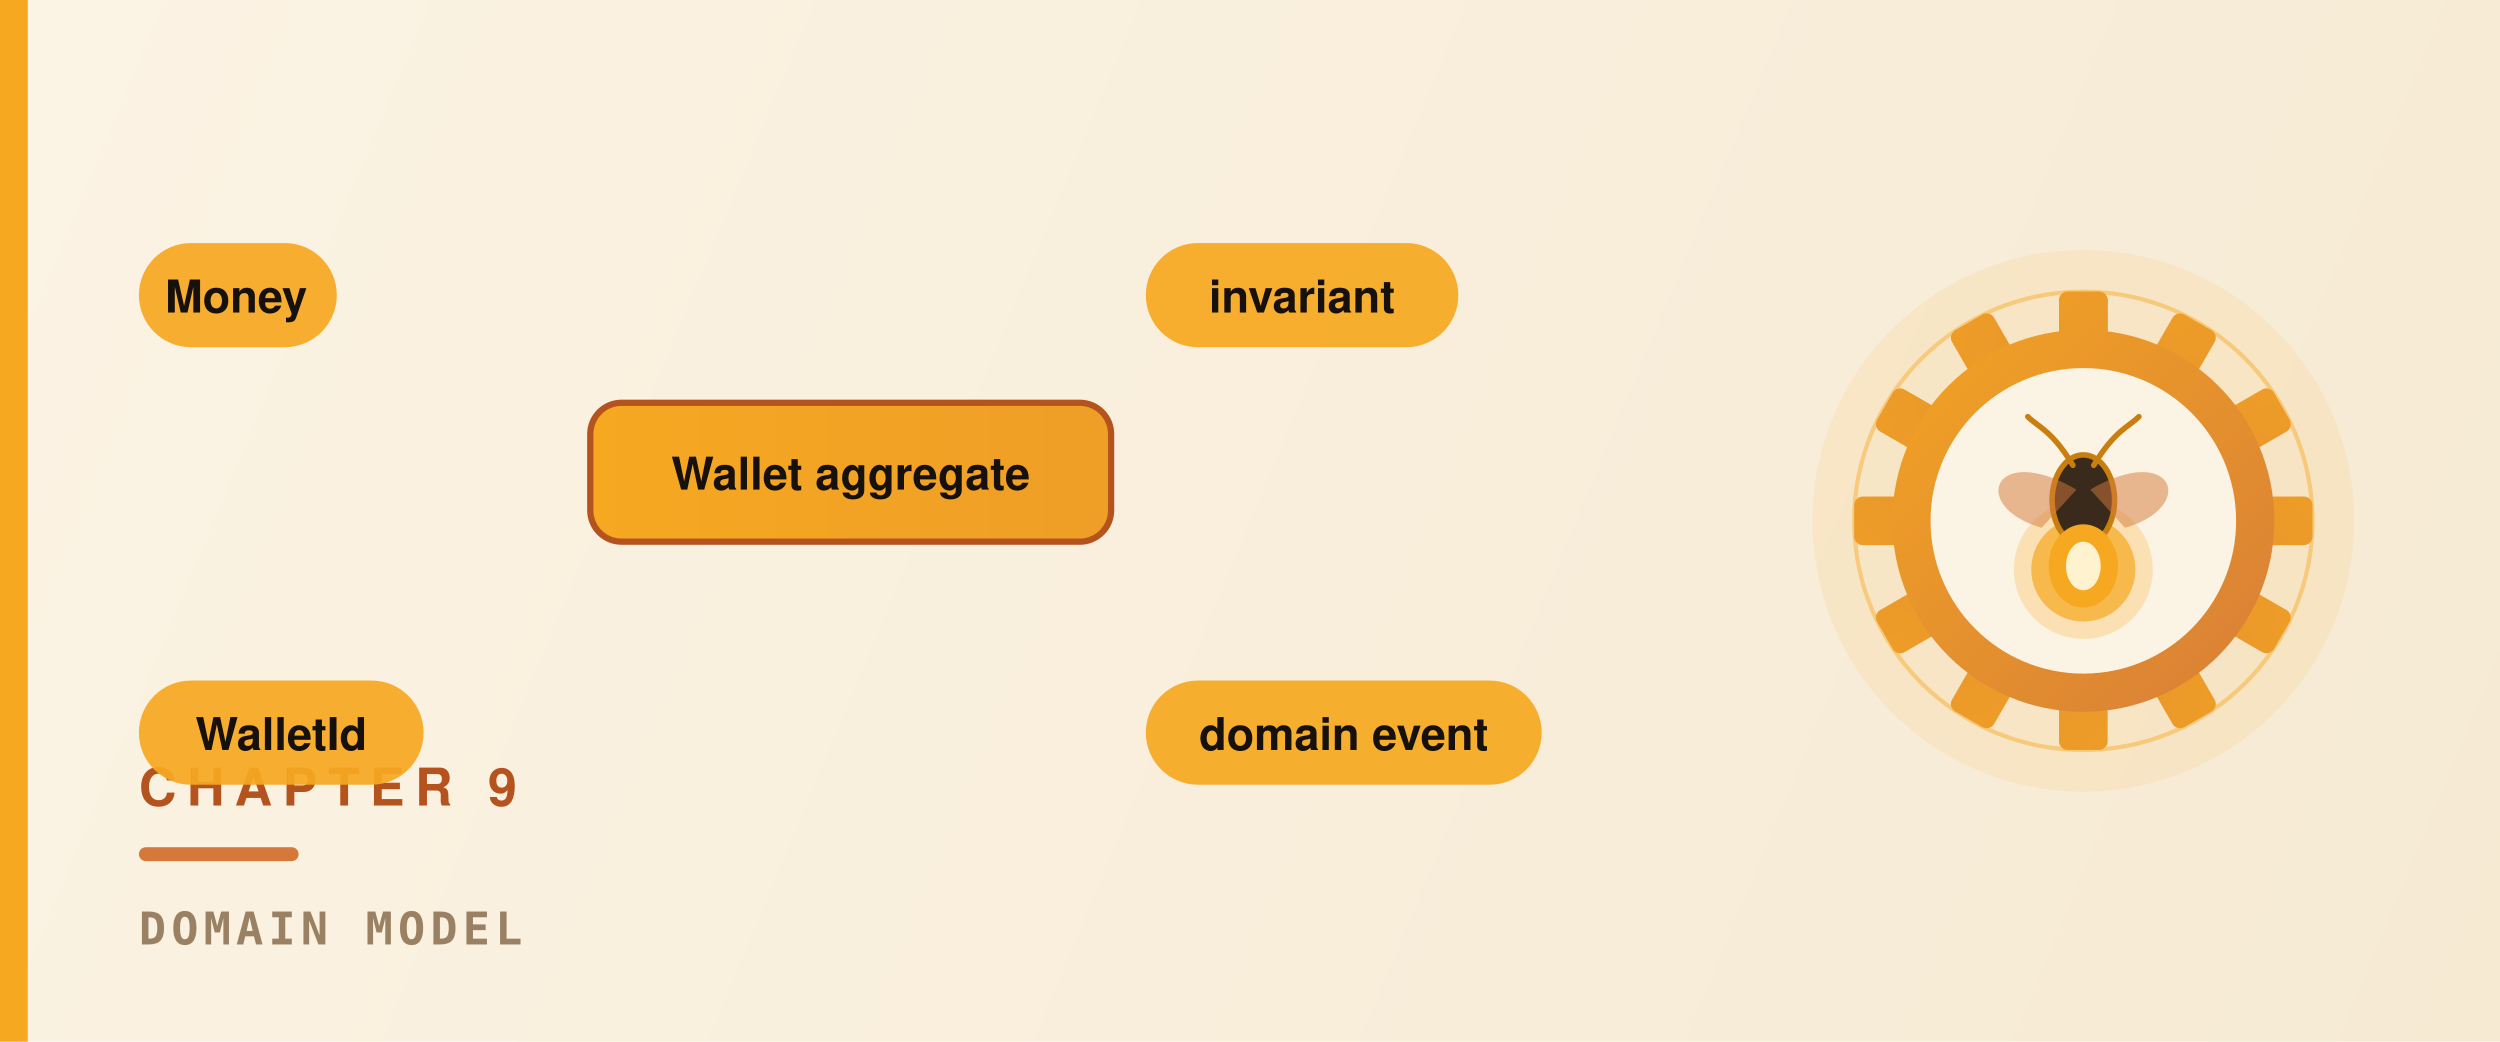
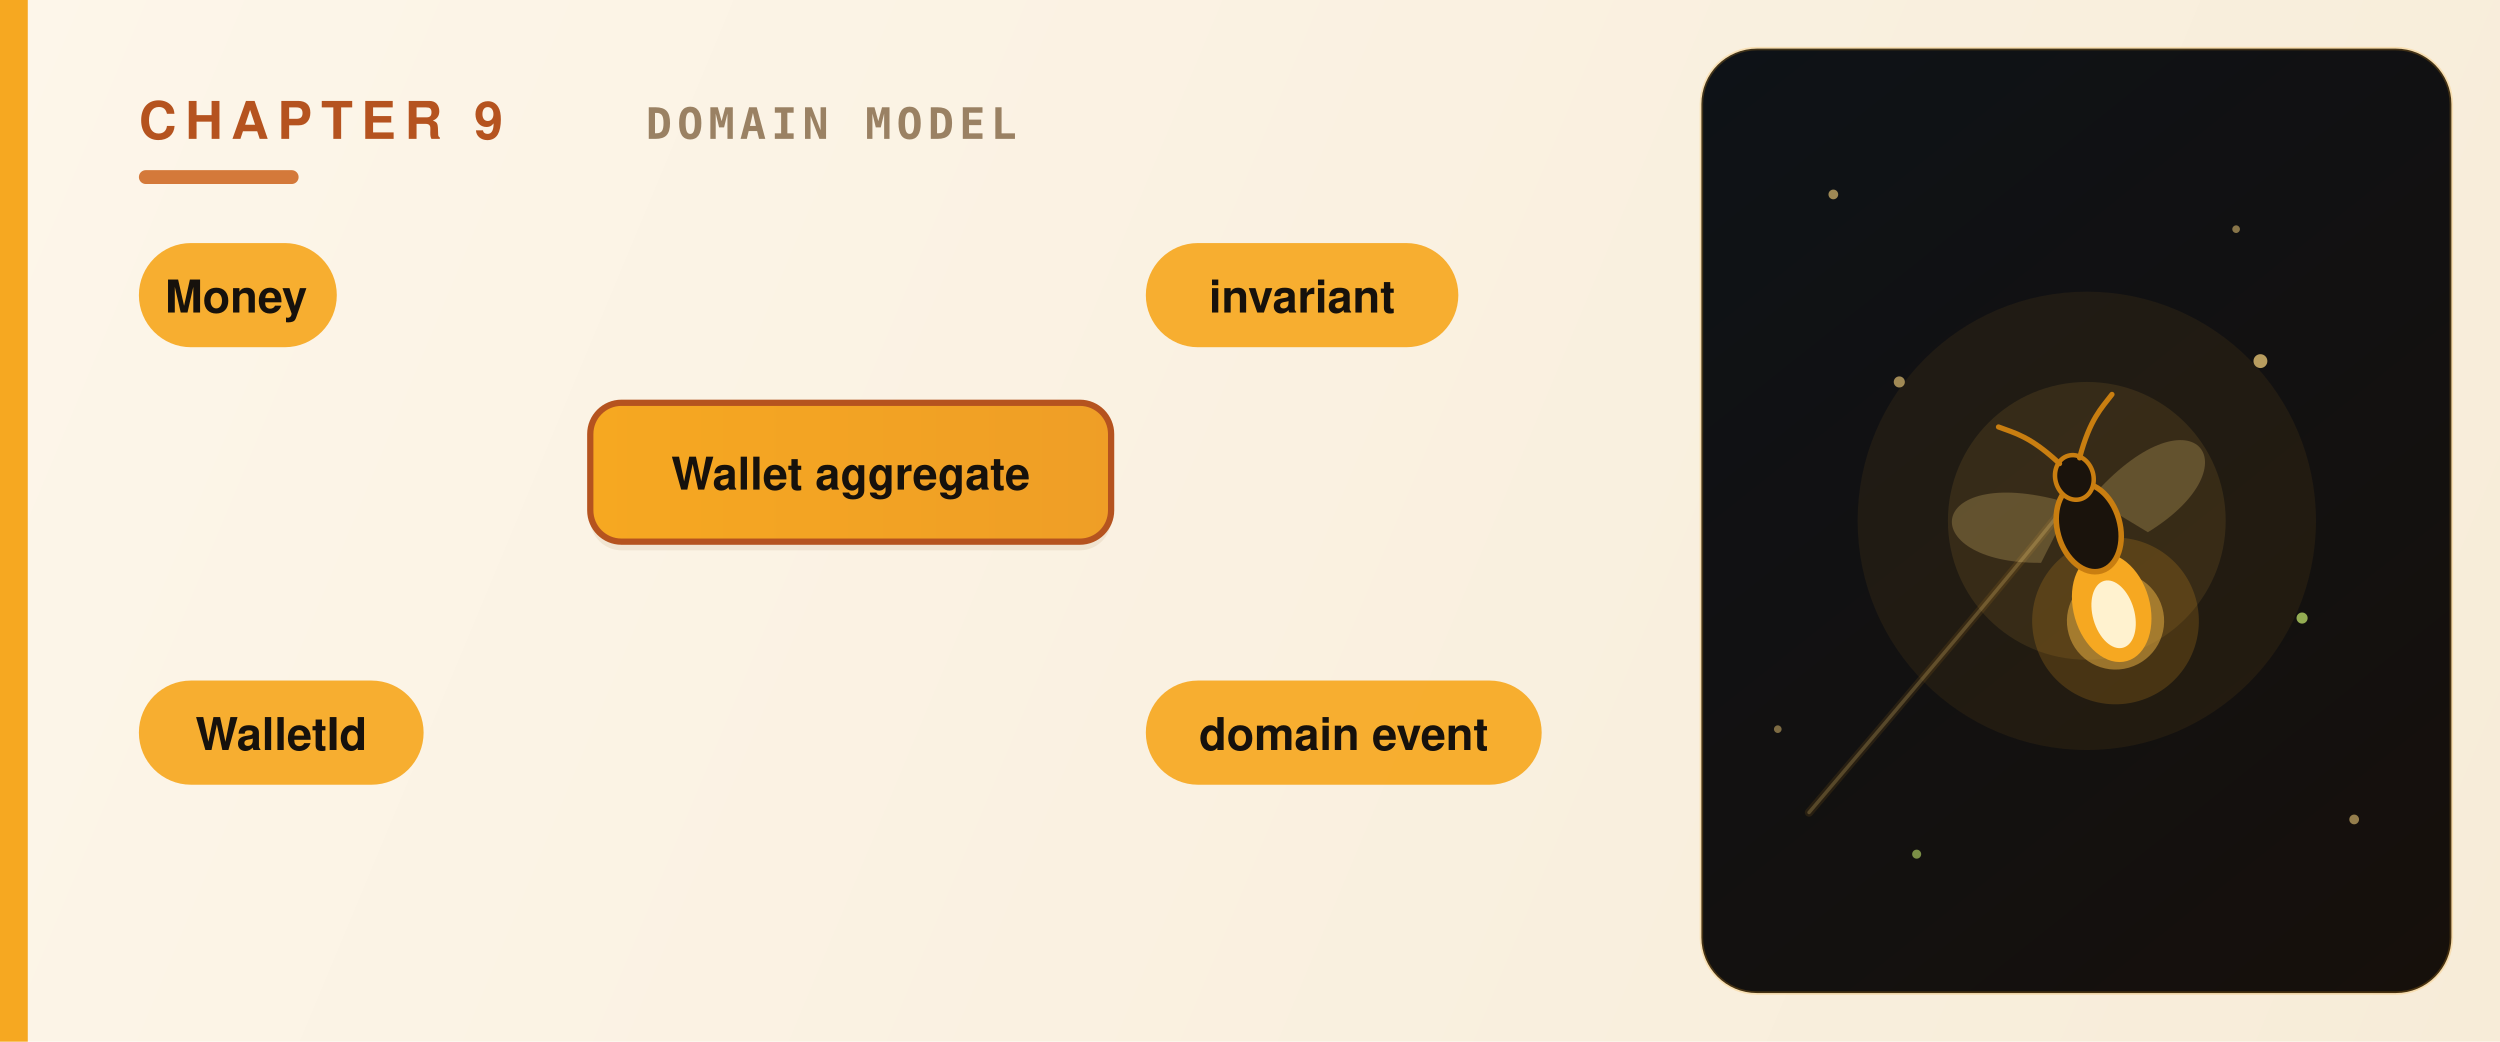
- <svg xmlns="http://www.w3.org/2000/svg" xmlns:xlink="http://www.w3.org/1999/xlink" viewBox="0 0 720 300" role="img" aria-label="Domain-Driven Design — aggregates and value objects" font-family="Avenir Next,Avenir,Helvetica Neue,Helvetica,Arial,sans-serif">
+ <svg xmlns="http://www.w3.org/2000/svg" viewBox="0 0 720 300" role="img" aria-label="Domain-Driven Design — aggregates and value objects" font-family="Avenir Next,Avenir,Helvetica Neue,Helvetica,Arial,sans-serif">
  <defs>
    <linearGradient id="fld" x1="0" y1="0" x2="720" y2="300" gradientUnits="userSpaceOnUse">
-       <stop offset="0" stop-color="#fbf3e4" />
-       <stop offset="1" stop-color="#f6ead3" />
+       <stop offset="0" stop-color="#fdf6ea" />
+       <stop offset="1" stop-color="#f7ecd8" />
    </linearGradient>
-     <linearGradient id="grg" x1="-70" y1="-70" x2="70" y2="70" gradientUnits="userSpaceOnUse">
-       <stop offset="0" stop-color="#f6a821" />
-       <stop offset="1" stop-color="#d4793a" />
+     <linearGradient id="pnl" x1="490" y1="14" x2="706" y2="286" gradientUnits="userSpaceOnUse">
+       <stop offset="0" stop-color="#0e1217" />
+       <stop offset="1" stop-color="#16100b" />
    </linearGradient>
    <linearGradient id="grh" x1="0" y1="0" x2="720" y2="0" gradientUnits="userSpaceOnUse">
      <stop offset="0" stop-color="#f6a821" />
      <stop offset="1" stop-color="#d4793a" />
    </linearGradient>
  </defs>
  <rect width="720" height="300" fill="url(#fld)" />
  <rect x="0" y="0" width="8" height="300" fill="url(#grh)" />
-   <rect x="40" y="244" width="46" height="4" rx="2" fill="#d4793a" />
-   <text x="40" y="232" fill="#b5531f" font-size="15" font-weight="800" letter-spacing="3">CHAPTER 9</text>
-   <text x="40" y="272" fill="#9a8163" font-size="13" font-weight="600" letter-spacing="1.5" font-family="SF Mono,JetBrains Mono,Menlo,Consolas,monospace">DOMAIN MODEL</text>
+   <rect x="490" y="14" width="216" height="272" rx="16" fill="url(#pnl)" />
+   <rect x="490" y="14" width="216" height="272" rx="16" fill="none" stroke="#f6a821" stroke-width="1" opacity="0.22" />
+   <g fill="#ffd980">
+     <circle cx="528" cy="56" r="1.4" opacity="0.6" />
+     <circle cx="678" cy="236" r="1.4" opacity="0.55" />
+     <circle cx="644" cy="66" r="1.1" opacity="0.5" />
+     <circle cx="512" cy="210" r="1.1" opacity="0.45" />
+   </g>
+   <circle cx="552" cy="246" r="1.3" fill="#bfe26a" opacity="0.6" />
+   <text x="40" y="40" fill="#b5531f" font-size="15" font-weight="800" letter-spacing="2.5">CHAPTER 9</text>
+   <text x="186" y="40" fill="#9a8163" font-size="12.5" font-weight="600" letter-spacing="1.5" font-family="SF Mono,JetBrains Mono,Menlo,Consolas,monospace">DOMAIN MODEL</text>
+   <rect x="40" y="49" width="46" height="4" rx="2" fill="#d4793a" />
  <g transform="translate(40,70)">
    <rect x="0" y="0" width="57" height="30" rx="15" fill="#f6a821" opacity="0.92" />
    <text x="28" y="20" text-anchor="middle" fill="#16110c" font-size="13" font-weight="700">Money</text>
  </g>
  <g transform="translate(40,196)">
    <rect x="0" y="0" width="82" height="30" rx="15" fill="#f6a821" opacity="0.92" />
    <text x="41" y="20" text-anchor="middle" fill="#16110c" font-size="13" font-weight="700">WalletId</text>
  </g>
  <g transform="translate(330,70)">
    <rect x="0" y="0" width="90" height="30" rx="15" fill="#f6a821" opacity="0.92" />
    <text x="45" y="20" text-anchor="middle" fill="#16110c" font-size="13" font-weight="700">invariant</text>
  </g>
  <g transform="translate(330,196)">
    <rect x="0" y="0" width="114" height="30" rx="15" fill="#f6a821" opacity="0.92" />
    <text x="57" y="20" text-anchor="middle" fill="#16110c" font-size="13" font-weight="700">domain event</text>
  </g>
  <g transform="translate(170,116)">
+     <rect x="0" y="2.5" width="150" height="40" rx="9" fill="#d9c4a3" opacity="0.30" />
    <rect x="0" y="0" width="150" height="40" rx="9" fill="url(#grh)" stroke="#b5531f" stroke-width="1.8" />
    <text x="75.0" y="25" text-anchor="middle" fill="#16110c" font-size="13" font-weight="700">Wallet aggregate</text>
  </g>
-   <g transform="translate(600,150)">
-     <circle r="78" fill="#f6a821" opacity="0.10" />
-     <circle r="66" fill="none" stroke="#f6a821" stroke-width="1.2" opacity="0.45" />
-     <g fill="url(#grg)">
-       <g id="et">
-         <rect x="-7" y="-66" width="14" height="16" rx="2.5" />
-       </g>
-       <use xlink:href="#et" transform="rotate(0)" />
-       <use xlink:href="#et" transform="rotate(30)" />
-       <use xlink:href="#et" transform="rotate(60)" />
-       <use xlink:href="#et" transform="rotate(90)" />
-       <use xlink:href="#et" transform="rotate(120)" />
-       <use xlink:href="#et" transform="rotate(150)" />
-       <use xlink:href="#et" transform="rotate(180)" />
-       <use xlink:href="#et" transform="rotate(210)" />
-       <use xlink:href="#et" transform="rotate(240)" />
-       <use xlink:href="#et" transform="rotate(270)" />
-       <use xlink:href="#et" transform="rotate(300)" />
-       <use xlink:href="#et" transform="rotate(330)" />
+   <g transform="translate(601,150)">
+     <circle r="66" fill="#f6a821" opacity="0.07" />
+     <circle r="40" fill="#ffc24a" opacity="0.10" />
+     <path d="M-80,84 C-46,44 -24,18 -8,-2" fill="none" stroke="#f6a821" stroke-width="2.4" opacity="0.10" stroke-linecap="round" />
+     <path d="M-80,84 C-46,44 -24,18 -8,-2" fill="none" stroke="#ffd980" stroke-width="1" opacity="0.22" stroke-linecap="round" />
+     <g transform="rotate(-16)">
+       <circle cx="0" cy="30" r="24" fill="#f6a821" opacity="0.18" />
+       <circle cx="0" cy="30" r="14" fill="#ffc24a" opacity="0.45" />
+       <path d="M-3,-6 C-40,-30 -52,-2 -16,8 Z" fill="#ffd980" opacity="0.22" />
+       <path d="M3,-6 C40,-30 52,-2 16,8 Z" fill="#ffd980" opacity="0.22" />
+       <ellipse cx="0" cy="26" rx="11" ry="16" fill="#f6a821" />
+       <ellipse cx="0" cy="28" rx="6" ry="10" fill="#fff2cf" />
+       <ellipse cx="0" cy="2" rx="9" ry="13" fill="#1a130c" stroke="#c97e10" stroke-width="1.6" />
+       <ellipse cx="0" cy="-13" rx="5.5" ry="6.5" fill="#1a130c" stroke="#c97e10" stroke-width="1.3" />
+       <path d="M-3,-18 C-9,-28 -13,-30 -17,-33" fill="none" stroke="#c97e10" stroke-width="1.5" stroke-linecap="round" />
+       <path d="M3,-18 C9,-28 13,-30 17,-33" fill="none" stroke="#c97e10" stroke-width="1.5" stroke-linecap="round" />
    </g>
-     <circle r="55" fill="url(#grg)" />
-     <circle r="44" fill="#fbf3e4" />
-     <ellipse cx="0" cy="14" rx="20" ry="20" fill="#f6a821" opacity="0.25" />
-     <ellipse cx="0" cy="14" rx="15" ry="15" fill="#f6a821" opacity="0.7" />
-     <ellipse cx="0" cy="-6" rx="9" ry="13" fill="#3a2a1c" stroke="#c97e10" stroke-width="1.6" />
-     <ellipse cx="0" cy="13" rx="10" ry="12" fill="#f6a821" />
-     <ellipse cx="0" cy="13" rx="5" ry="7" fill="#fff2cf" />
-     <path d="M-2,-9 C-26,-23 -33,-4 -12,2 Z" fill="#d4793a" opacity="0.5" />
-     <path d="M2,-9 C26,-23 33,-4 12,2 Z" fill="#d4793a" opacity="0.5" />
-     <path d="M-3,-16 C-9,-26 -13,-27 -16,-30" fill="none" stroke="#c97e10" stroke-width="1.6" stroke-linecap="round" />
-     <path d="M3,-16 C9,-26 13,-27 16,-30" fill="none" stroke="#c97e10" stroke-width="1.6" stroke-linecap="round" />
+     <circle cx="50" cy="-46" r="2" fill="#ffd980" opacity="0.7" />
+     <circle cx="62" cy="28" r="1.6" fill="#bfe26a" opacity="0.75" />
+     <circle cx="-54" cy="-40" r="1.6" fill="#ffd980" opacity="0.6" />
  </g>
</svg>
